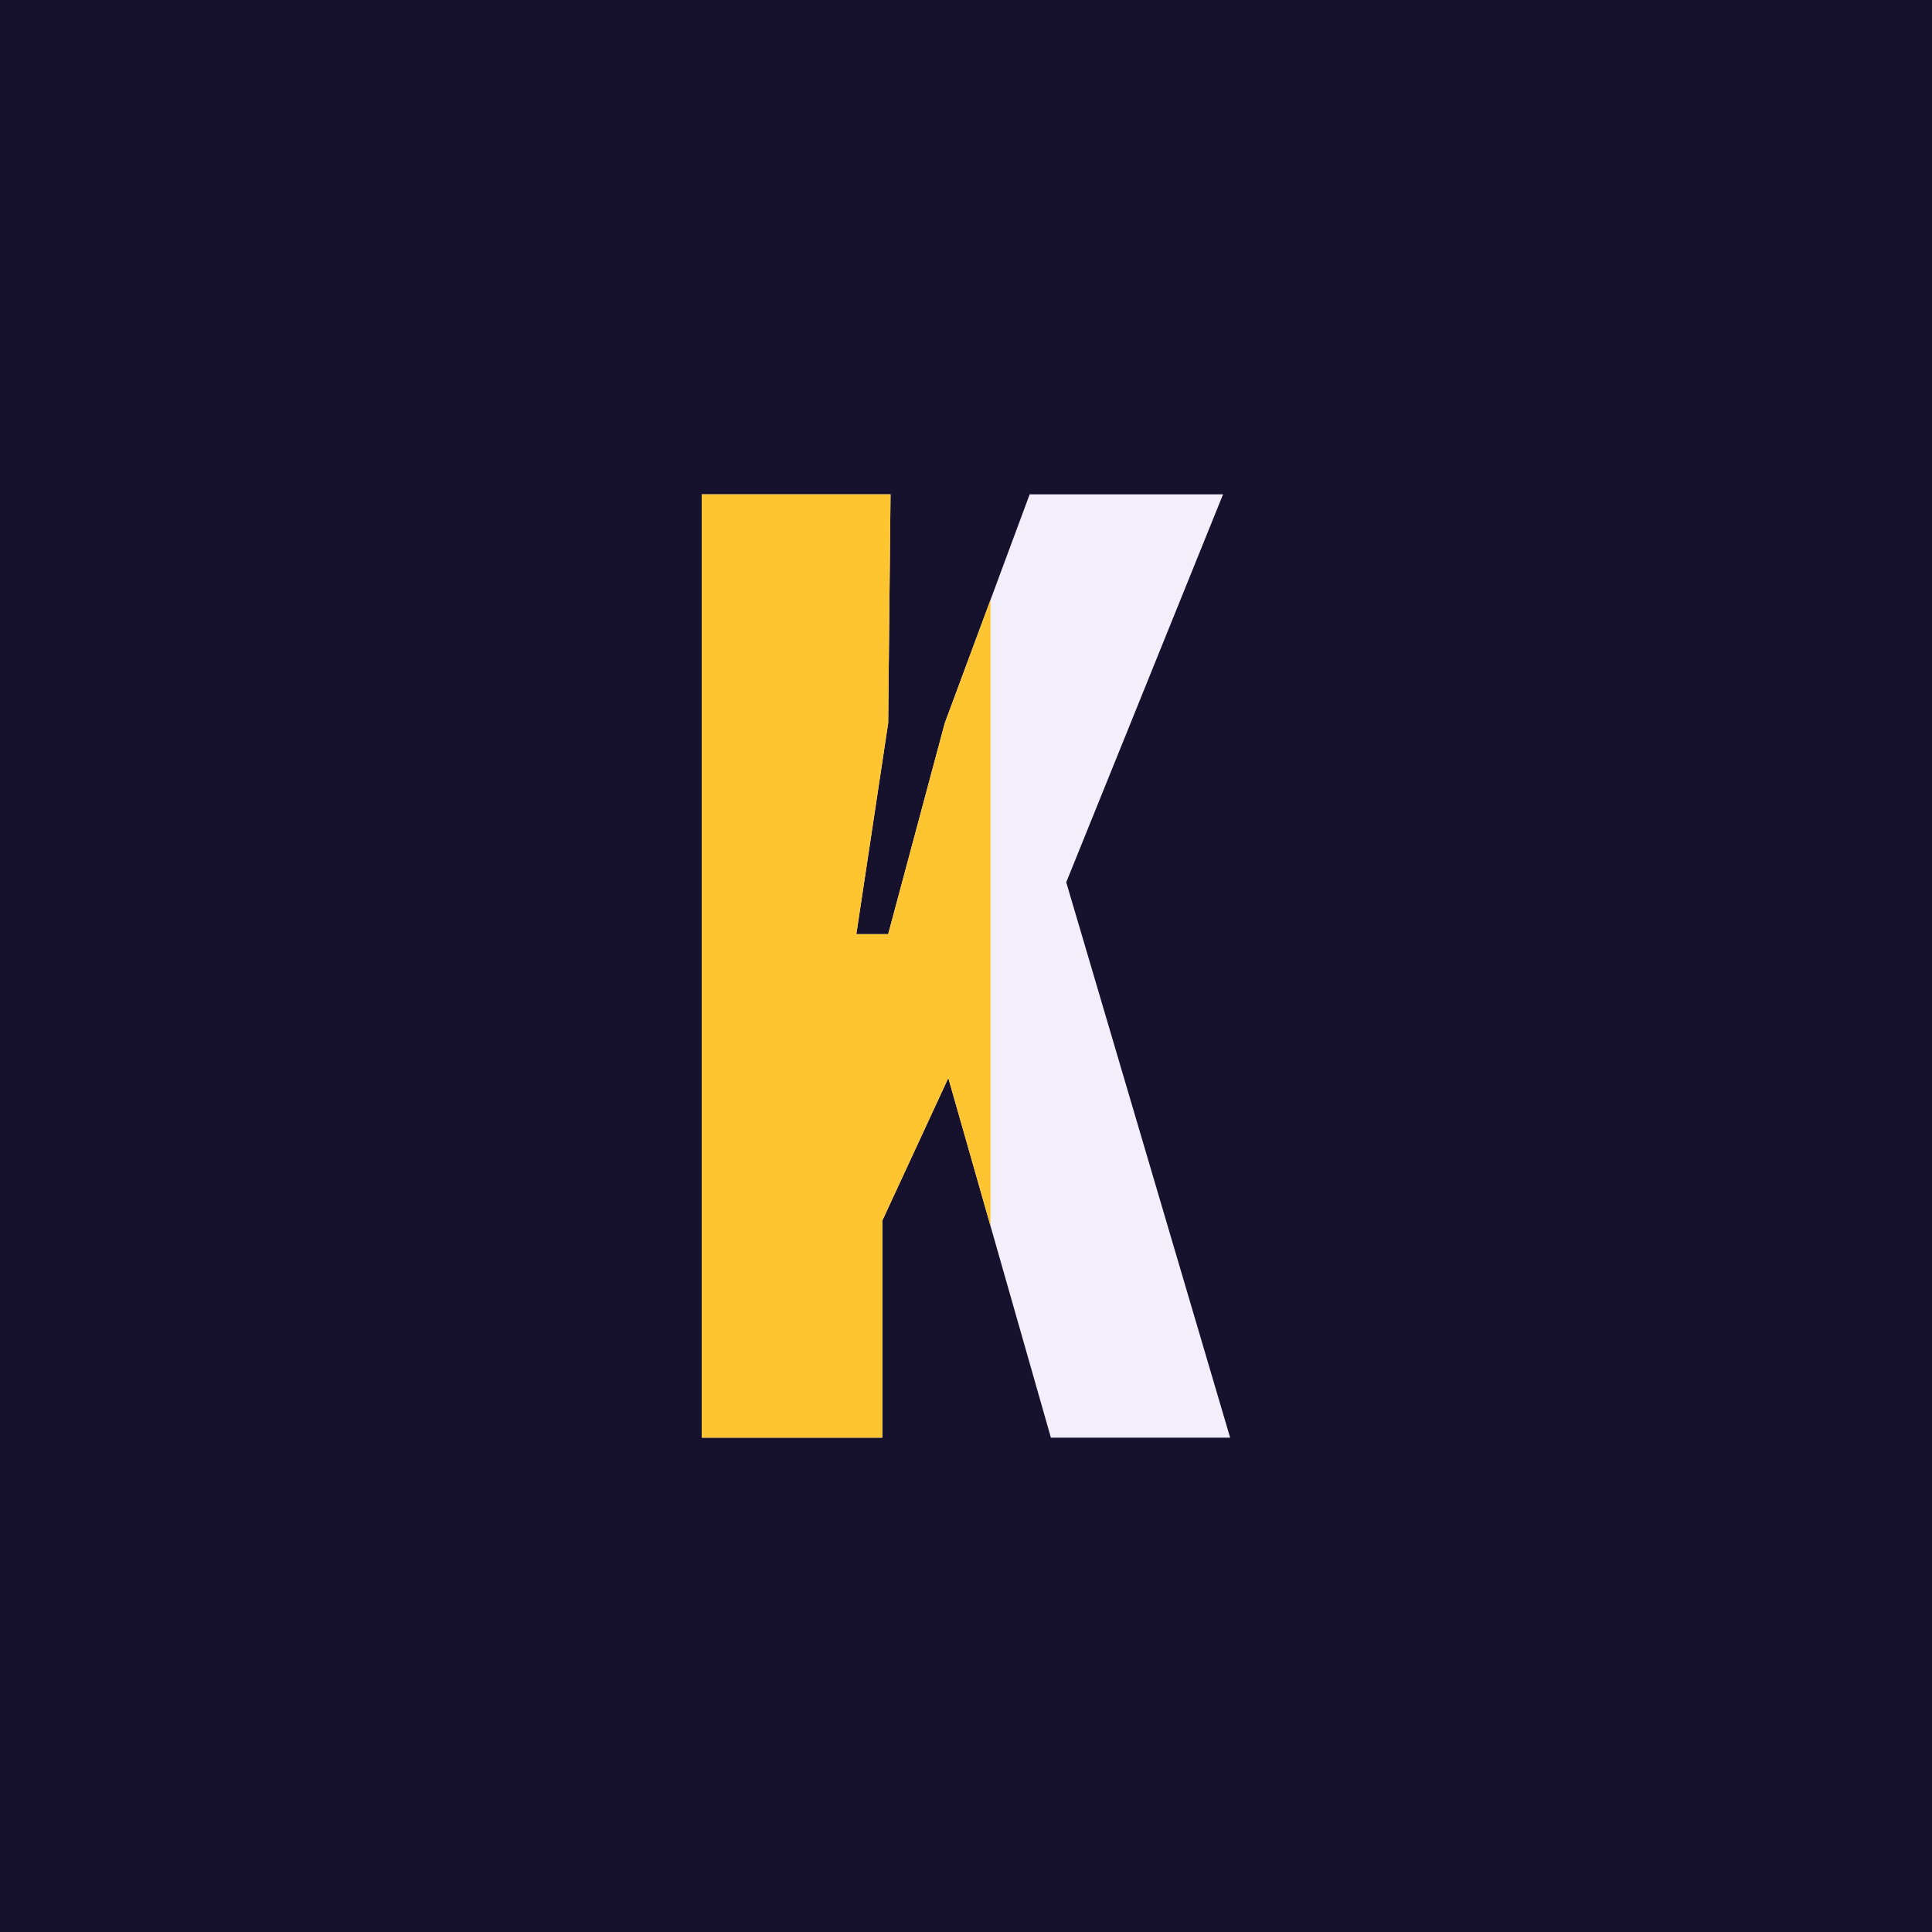
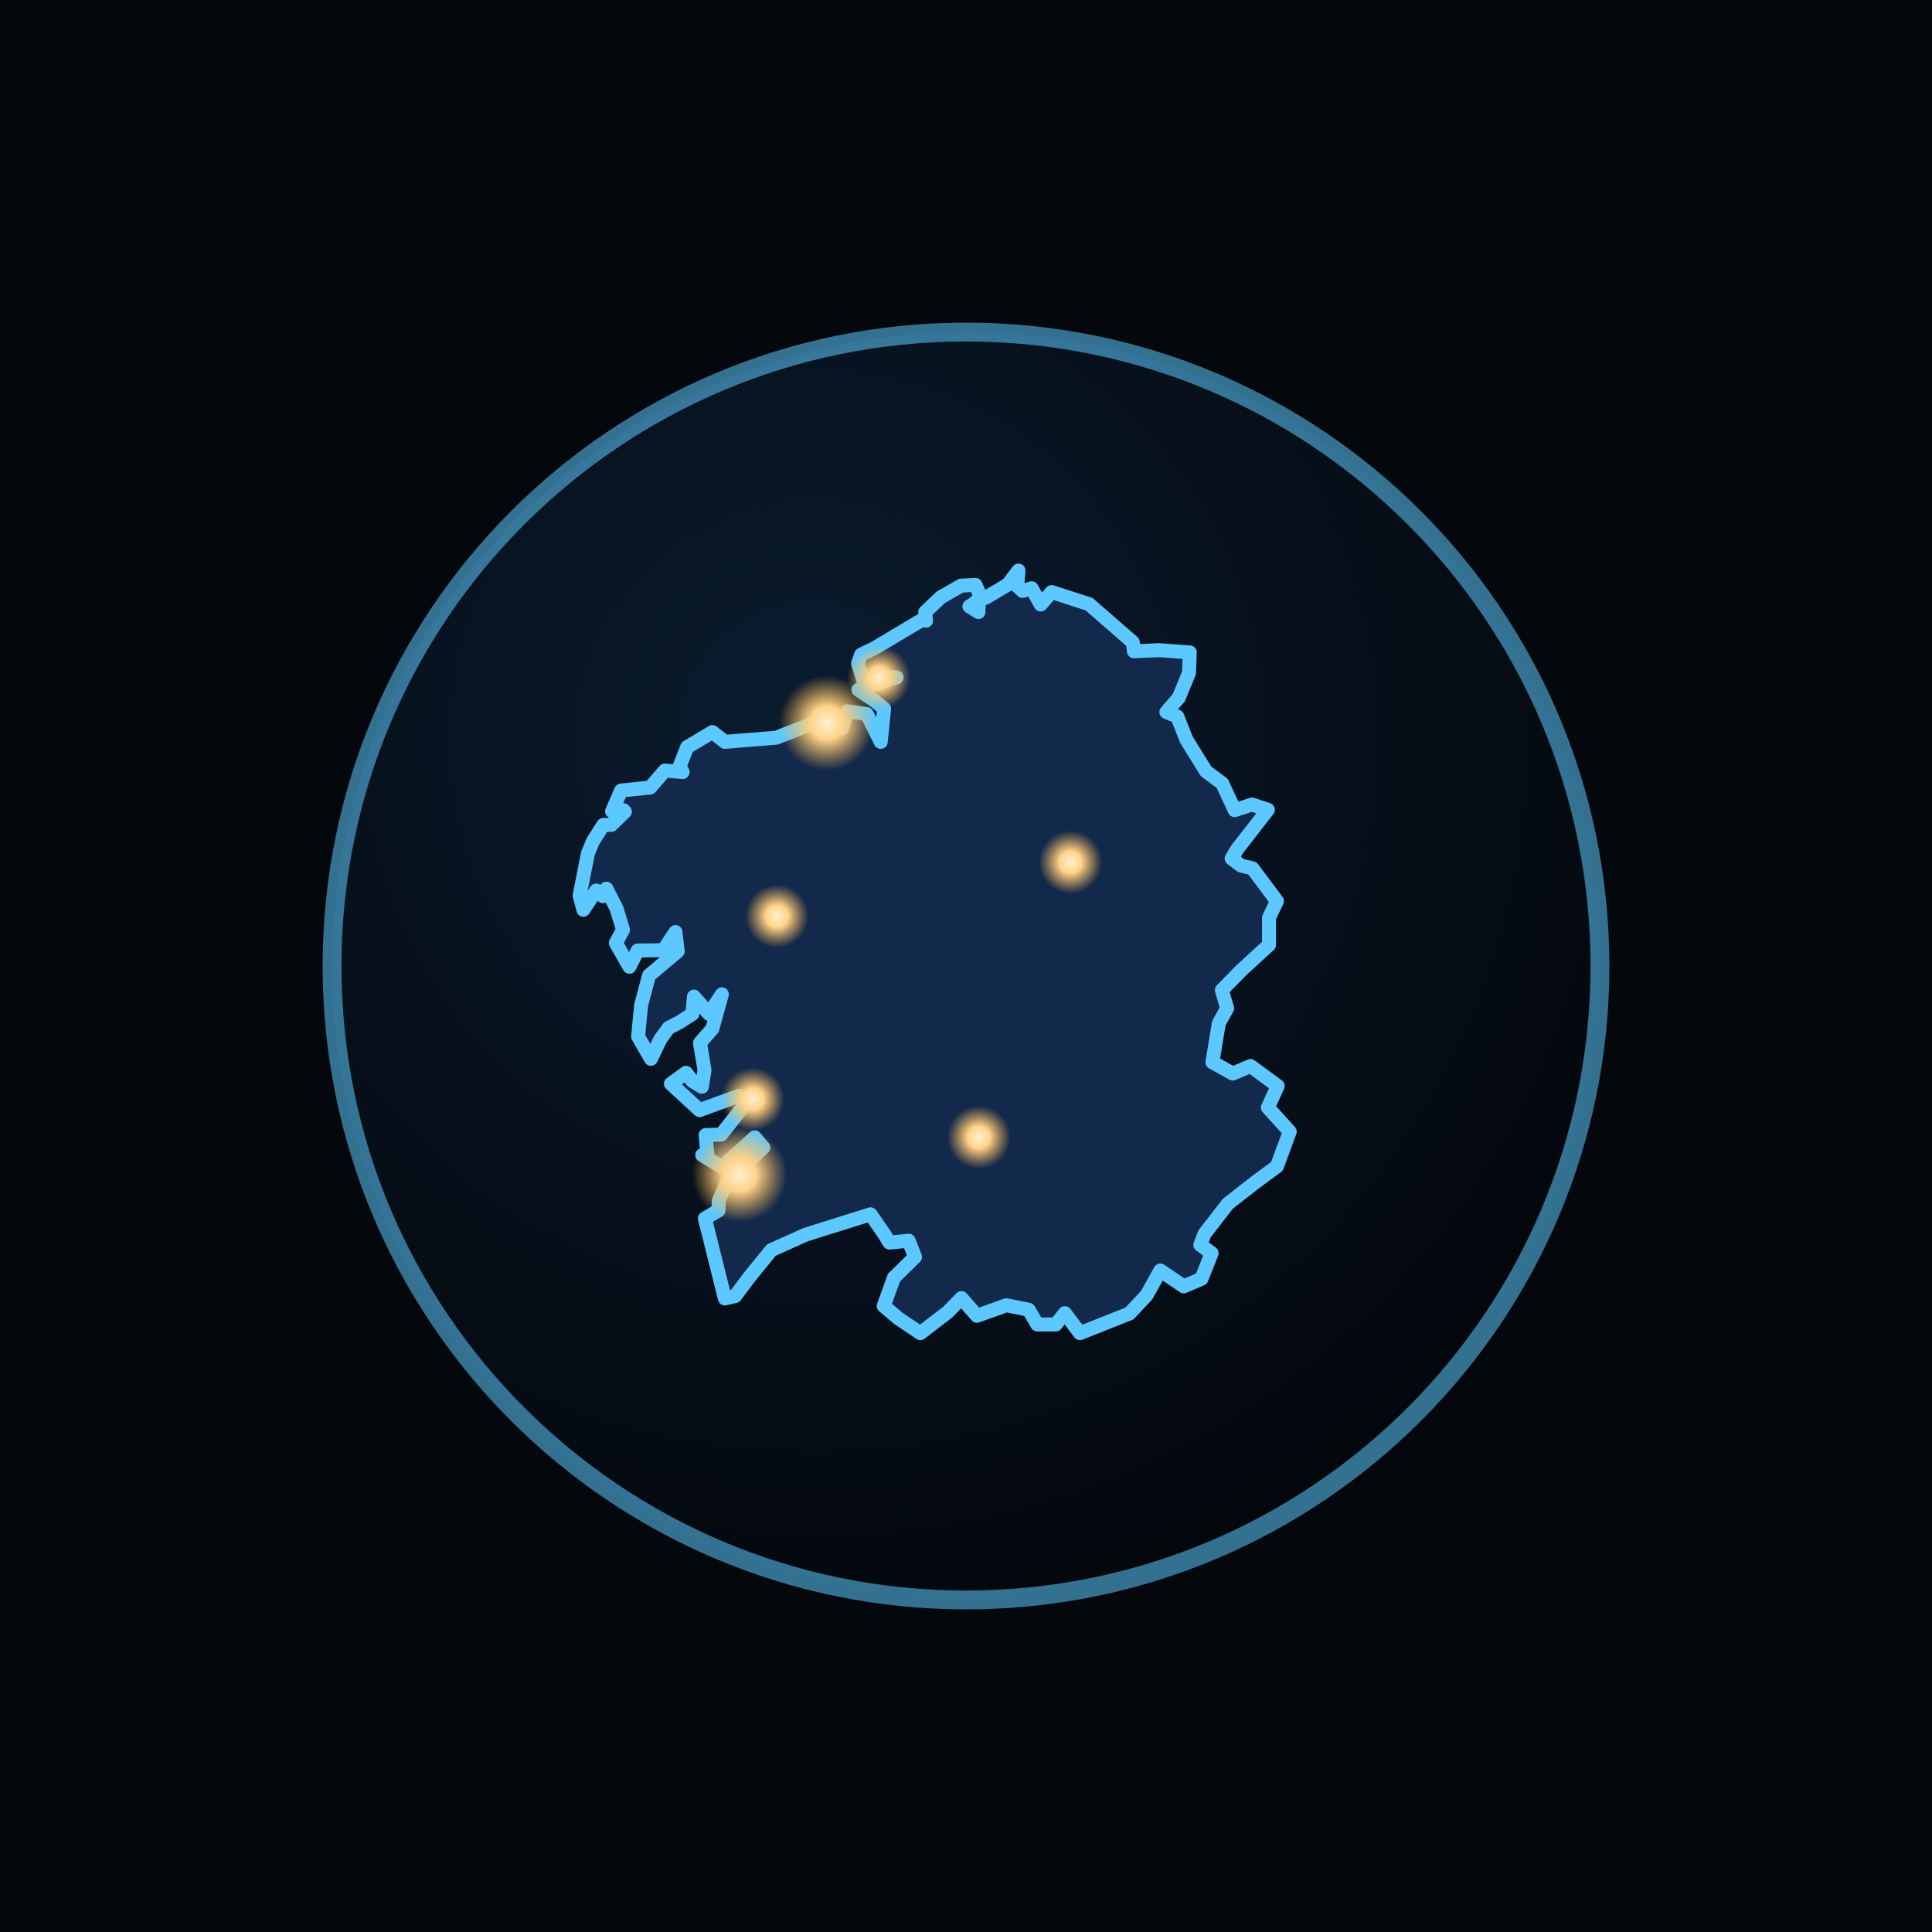
<svg xmlns="http://www.w3.org/2000/svg" viewBox="0 0 512 512" width="512" height="512">
  <defs>
-     <clipPath id="sung">
-       <rect x="0" y="0" width="262.5" height="512" />
-     </clipPath>
+     <radialGradient id="sea" cx="0.38" cy="0.32" r="0.75">
+       <stop offset="0" stop-color="#0b1c30" />
+       <stop offset="1" stop-color="#03060a" />
+     </radialGradient>
+     <radialGradient id="lit">
+       <stop offset="0" stop-color="#fff1d0" />
+       <stop offset="0.35" stop-color="#ffd38a" />
+       <stop offset="1" stop-color="#ffb648" stop-opacity="0" />
+     </radialGradient>
  </defs>
-   <rect width="512" height="512" rx="0" fill="#16122E" />
-   <path transform="translate(173.50 381.00) scale(0.15625 -0.15625)" fill="#F3EFFA" d="M80 0V1600H400L396 1212L342 854H396L492 1212L636 1600H964L698 942L976 0H672L498 610L386 368V0Z" />
-   <g clip-path="url(#sung)">
-     <path transform="translate(173.50 381.00) scale(0.15625 -0.15625)" fill="#FFC531" d="M80 0V1600H400L396 1212L342 854H396L492 1212L636 1600H964L698 942L976 0H672L498 610L386 368V0Z" />
-   </g>
+   <rect width="512" height="512" rx="0" fill="#04070c" />
+   <circle cx="256" cy="256" r="168" fill="url(#sea)" stroke="#5cc8ff" stroke-opacity="0.55" stroke-width="5.0" />
+   <path d="M234.3 327.0L230.7 321.8L213.5 327.2L204.4 331.3L198.7 338.3L194.8 343.5L192.1 344.1L186.8 322.9L190.4 320.8L190.5 318.1L192.7 313.2L199.1 307.1L202.3 304.1L200.0 301.4L191.3 309.3L186.1 306.1L187.5 306.3L187.0 300.8L191.1 300.7L198.2 291.7L195.8 290.4L185.4 294.2L177.8 287.2L181.8 284.3L183.5 286.5L186.0 288.0L186.7 283.6L185.5 276.4L188.8 272.6L191.3 263.5L187.9 268.7L183.9 264.1L183.5 268.7L180.1 270.9L177.2 272.4L175.0 275.4L172.5 280.6L169.1 274.7L169.9 266.4L172.0 258.5L179.6 252.1L179.0 247.0L175.8 251.8L169.0 251.9L166.8 256.2L163.2 249.9L165.1 246.4L163.4 240.8L160.7 235.5L159.8 237.5L158.0 236.0L154.6 241.1L153.6 237.3L155.8 226.2L157.1 223.0L159.9 218.6L162.0 218.6L165.6 215.1L165.2 214.7L162.2 215.0L164.6 209.5L172.3 208.7L176.2 204.2L180.9 204.6L180.1 203.1L182.1 198.0L188.8 194.0L192.1 196.6L205.7 195.5L213.7 192.4L221.0 189.2L223.2 193.0L224.5 188.5L229.7 189.2L233.4 196.6L234.3 187.8L231.5 185.5L227.5 182.8L237.6 179.5L232.2 179.4L228.9 180.6L227.4 175.8L228.2 173.5L231.7 171.8L244.3 164.3L245.4 164.5L245.2 162.2L249.3 158.3L254.7 155.2L258.5 155.0L260.0 158.3L257.9 160.1L256.9 160.7L259.3 162.2L259.4 159.0L261.4 158.3L267.1 154.9L269.9 151.2L269.6 155.3L271.0 156.6L273.4 155.9L275.8 160.2L278.7 156.9L288.6 160.1L300.2 170.2L300.5 172.6L307.1 172.3L315.3 172.9L315.1 178.3L312.4 184.9L309.1 188.7L312.0 189.9L314.4 196.0L319.6 204.4L323.9 207.6L327.2 214.7L331.8 213.2L336.0 214.6L331.1 220.9L327.9 225.0L326.4 227.5L328.9 229.4L331.9 230.1L338.4 238.8L336.3 243.2L336.3 250.4L329.0 257.1L323.8 262.4L325.2 267.2L323.0 271.2L321.3 281.5L326.7 284.5L331.4 282.5L338.6 287.8L336.0 293.5L341.8 299.9L338.4 309.1L332.7 313.3L325.4 319.0L319.2 327.0L318.1 329.9L321.1 332.1L318.4 338.9L313.7 340.9L307.5 336.7L303.9 343.2L299.3 348.1L286.2 353.3L282.2 348.0L279.8 351.0L274.9 351.0L272.6 347.1L266.7 345.9L258.9 348.7L254.8 344.0L251.2 347.7L243.9 353.3L238.1 349.4L234.2 346.1L236.9 338.6L242.5 333.1L240.8 328.8L235.7 329.3Z" fill="#13294b" stroke="#5cc8ff" stroke-width="3.7" stroke-linejoin="round" />
+   <circle cx="219.1" cy="191.6" r="12.6" fill="url(#lit)" />
+   <circle cx="232.9" cy="179.6" r="8.4" fill="url(#lit)" />
+   <circle cx="205.9" cy="242.8" r="8.4" fill="url(#lit)" />
+   <circle cx="283.7" cy="228.5" r="8.4" fill="url(#lit)" />
+   <circle cx="199.5" cy="291.3" r="8.4" fill="url(#lit)" />
+   <circle cx="259.4" cy="301.4" r="8.4" fill="url(#lit)" />
+   <circle cx="196.0" cy="311.3" r="12.6" fill="url(#lit)" />
</svg>
